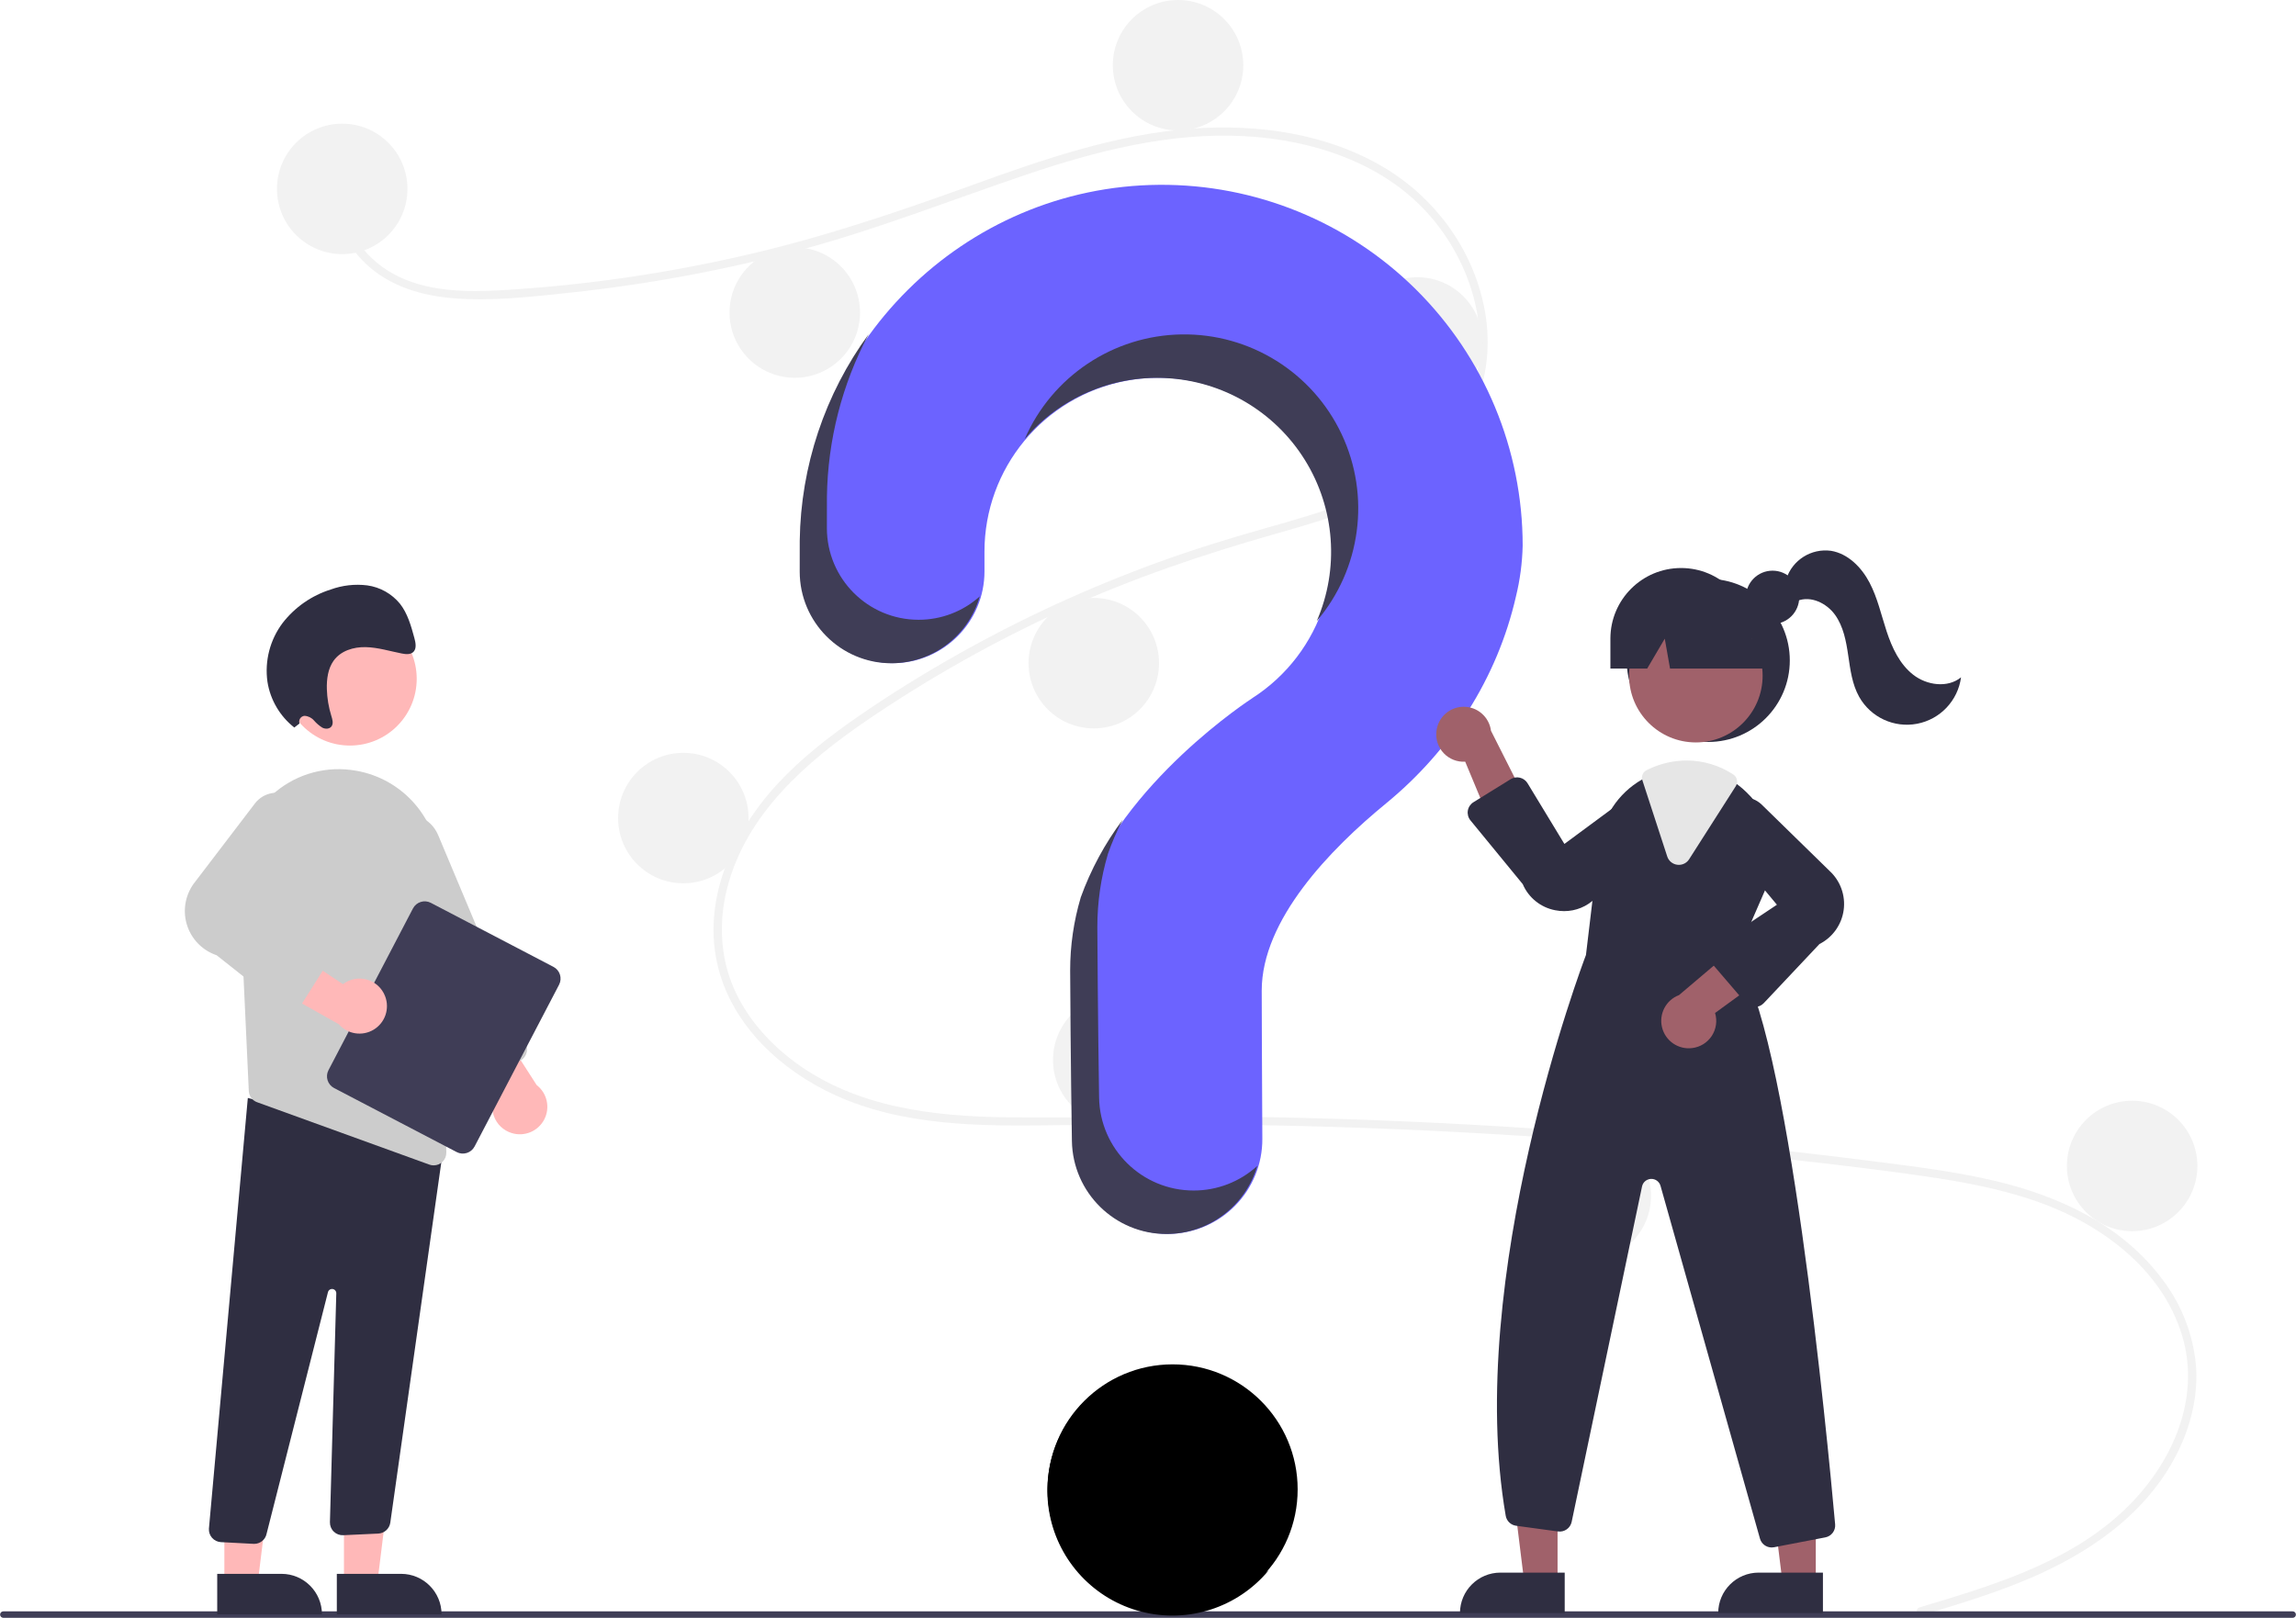
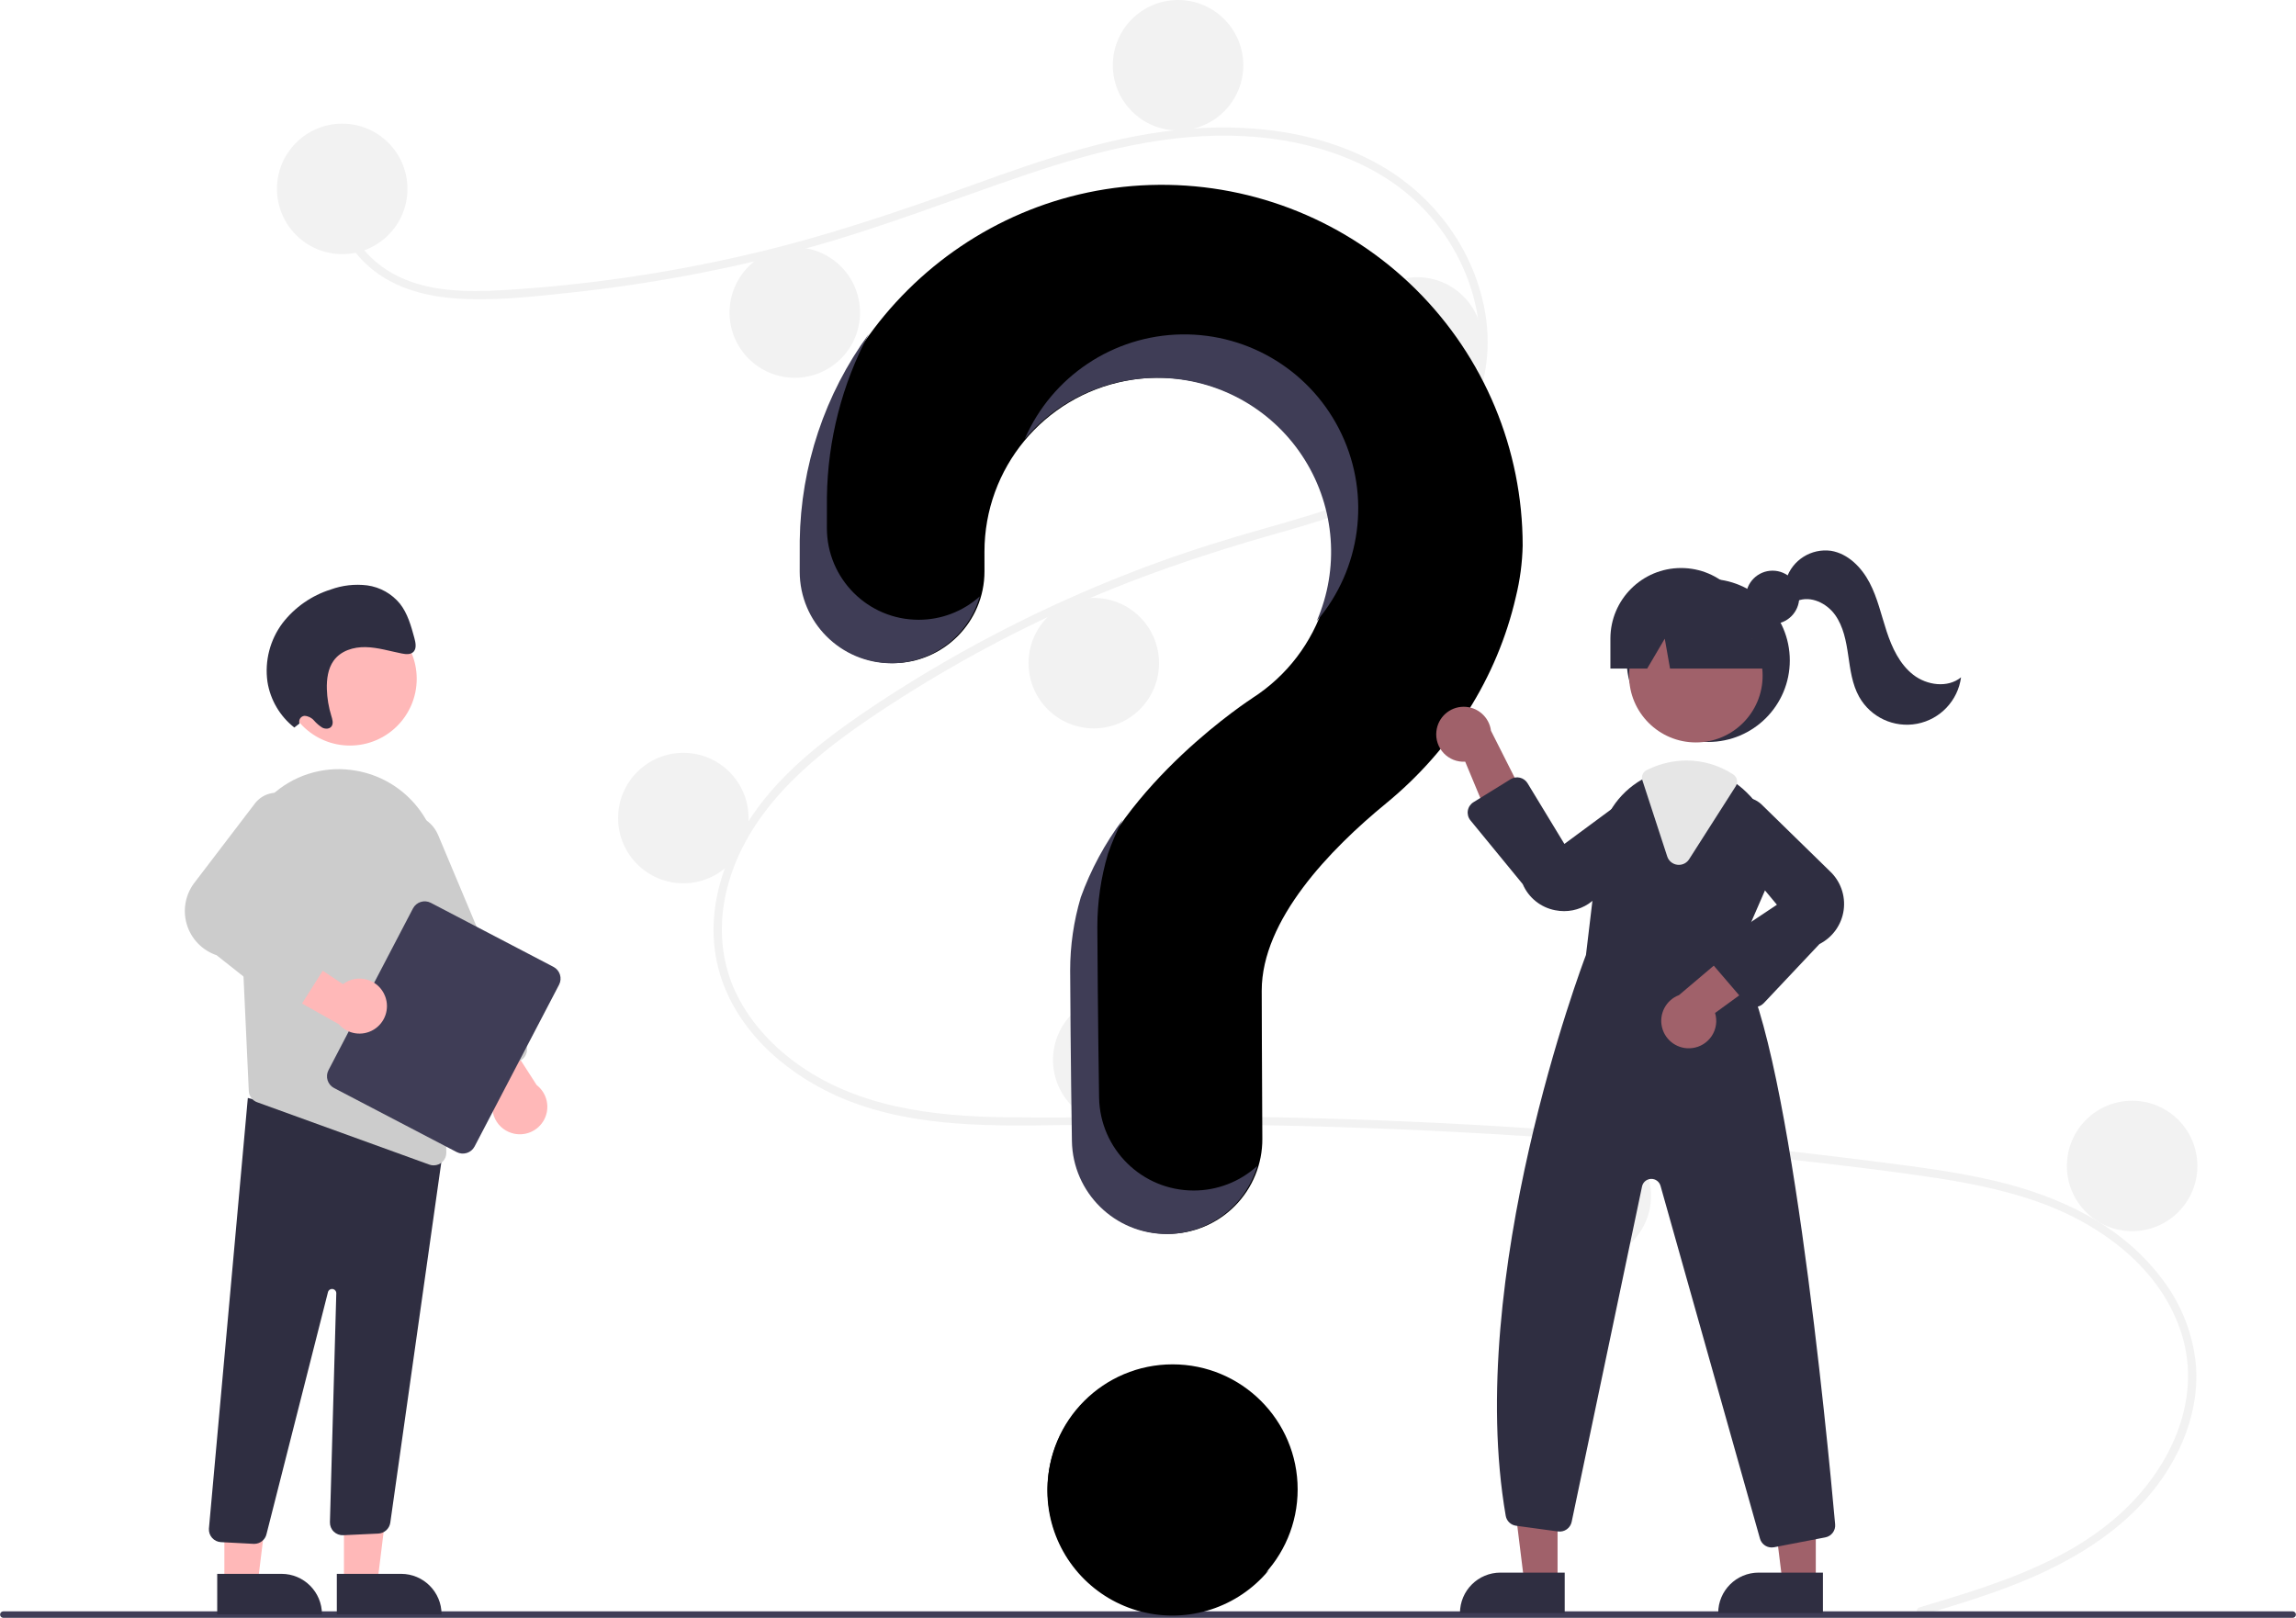
<svg xmlns="http://www.w3.org/2000/svg" data-name="Layer 1" width="844.675" height="595.262" viewBox="0 0 844.675 595.262">
  <circle cx="431.393" cy="548" r="46" />
  <path d="M883.862,743.785c25.735-7.729,53.094-15.788,73.503-34.161,18.238-16.418,30.55-41.489,22.995-66.112-7.54-24.572-30.124-40.956-53.442-49.105-13.225-4.622-27.061-7.186-40.891-9.2-15.035-2.19-30.136-3.984-45.23-5.71q-91.677-10.486-184.044-12.811c-30.385-.765-60.764-.747-91.152-.306-27.139.394-55.722.384-80.899-11.151-19.578-8.97-37.348-25.289-42.803-46.734-6.297-24.755,5.318-49.964,21.98-67.892,8.783-9.45,19.047-17.404,29.636-24.717,11.487-7.934,23.375-15.306,35.521-22.188a494.634,494.634,0,0,1,74.767-34.468c12.746-4.634,25.68-8.633,38.728-12.321,11.017-3.115,22.068-6.234,32.716-10.477,20.583-8.204,40.161-22.1,45.395-44.881,4.96-21.591-3.403-45.031-18.065-61.071-16.963-18.557-42.539-26.692-67.06-28.008-27.528-1.478-54.422,5.412-80.297,14.156-27.597,9.326-54.599,20.049-82.778,27.603a556.958,556.958,0,0,1-85.196,15.837c-14.082,1.5-28.59,3.193-42.756,2.045-11.872-.962-23.684-4.454-32.434-12.88-7.503-7.225-11.972-17.154-10.435-27.632.279-1.903,3.17-1.094,2.893.798-1.87,12.755,6.8,24.509,17.484,30.529,12.348,6.958,27.374,6.968,41.122,6.172a537.825,537.825,0,0,0,88.515-12.796c28.593-6.531,56.164-15.866,83.704-25.839,26.156-9.472,52.897-18.716,80.84-20.767,24.246-1.78,49.752,1.752,70.874,14.423,18.564,11.136,32.215,29.707,36.565,51.018,4.25,20.825-1.636,41.785-17.4,56.317-16.321,15.046-38.701,21.479-59.557,27.404-26.452,7.514-52.337,16.298-77.392,27.703a485.824,485.824,0,0,0-72.8,40.928c-22.246,15.202-44.201,34.331-51.237,61.451-3.277,12.633-2.672,26.032,2.812,37.965,4.876,10.61,12.907,19.535,22.262,26.419,22.321,16.424,50.453,19.797,77.414,20.132,30.281.377,60.564-.645,90.855-.148q92.599,1.52,184.819,11.273,23.108,2.446,46.158,5.407c13.822,1.776,27.69,3.541,41.278,6.695,24.162,5.608,47.674,16.392,62.692,36.878a61.319,61.319,0,0,1,11.947,30.446c1.051,11.524-1.77,23.069-6.98,33.321-11.532,22.69-33.134,37.123-56.073,46.605-12.287,5.079-25.032,8.926-37.752,12.746-1.853.557-2.645-2.338-.798-2.893Z" transform="translate(-177.6623 -152.3692)" fill="#f2f2f2" />
  <circle cx="125.893" cy="69.5" r="24" fill="#f2f2f2" />
  <circle cx="292.393" cy="115" r="24" fill="#f2f2f2" />
  <circle cx="433.393" cy="24" r="24" fill="#f2f2f2" />
  <circle cx="521.393" cy="126" r="24" fill="#f2f2f2" />
  <circle cx="402.393" cy="244" r="24" fill="#f2f2f2" />
  <circle cx="251.393" cy="301" r="24" fill="#f2f2f2" />
  <circle cx="411.393" cy="390" r="24" fill="#f2f2f2" />
  <circle cx="583.393" cy="440" r="24" fill="#f2f2f2" />
  <circle cx="784.393" cy="429" r="24" fill="#f2f2f2" />
-   <path d="M604.128,220.373c-71.892.508-130.756,58.93-131.777,130.816-.009.664-.014,5.33-.013,11.434a33.748,33.748,0,0,0,33.744,33.746h0a33.769,33.769,0,0,0,33.761-33.798c-.003-4.152-.006-7.026-.006-7.202a64,64,0,1,1,98.52,53.879l.012.014s-48.028,30.92-62.671,73.335l.012.003a94.004,94.004,0,0,0-3.874,26.768c0,3.725.219,36.321.643,62.778a34.786,34.786,0,0,0,34.79,34.222h0a34.796,34.796,0,0,0,34.794-35.011c-.147-24.229-.227-52.442-.227-54.489,0-26.045,25.125-51.995,45.764-68.917,23.766-19.487,40.868-46.043,47.737-75.999a86.762,86.762,0,0,0,2.499-18.834A132.75,132.75,0,0,0,604.128,220.373Z" transform="translate(-177.6623 -152.3692)" fill="#6c63ff" />
+   <path d="M604.128,220.373c-71.892.508-130.756,58.93-131.777,130.816-.009.664-.014,5.33-.013,11.434a33.748,33.748,0,0,0,33.744,33.746h0a33.769,33.769,0,0,0,33.761-33.798c-.003-4.152-.006-7.026-.006-7.202a64,64,0,1,1,98.52,53.879l.012.014s-48.028,30.92-62.671,73.335l.012.003a94.004,94.004,0,0,0-3.874,26.768c0,3.725.219,36.321.643,62.778a34.786,34.786,0,0,0,34.79,34.222h0a34.796,34.796,0,0,0,34.794-35.011c-.147-24.229-.227-52.442-.227-54.489,0-26.045,25.125-51.995,45.764-68.917,23.766-19.487,40.868-46.043,47.737-75.999a86.762,86.762,0,0,0,2.499-18.834A132.75,132.75,0,0,0,604.128,220.373Z" transform="translate(-177.6623 -152.3692)" fill="currentColor" />
  <path d="M1021.147,747.631H178.853a1.191,1.191,0,0,1,0-2.381h842.294a1.191,1.191,0,0,1,0,2.381Z" transform="translate(-177.6623 -152.3692)" fill="#3f3d56" />
  <circle cx="628.449" cy="242.996" r="30" fill="#2f2e41" />
  <polygon points="573.012 582.129 560.753 582.129 554.92 534.841 573.015 534.841 573.012 582.129" fill="#a0616a" />
  <path d="M551.996,578.626h23.644a0,0,0,0,1,0,0v14.887a0,0,0,0,1,0,0H537.109a0,0,0,0,1,0,0v0A14.887,14.887,0,0,1,551.996,578.626Z" fill="#2f2e41" />
  <polygon points="668.012 582.129 655.753 582.129 649.92 534.841 668.015 534.841 668.012 582.129" fill="#a0616a" />
  <path d="M646.996,578.626h23.644a0,0,0,0,1,0,0v14.887a0,0,0,0,1,0,0H632.109a0,0,0,0,1,0,0v0A14.887,14.887,0,0,1,646.996,578.626Z" fill="#2f2e41" />
  <circle cx="623.89" cy="248.61" r="24.561" fill="#a0616a" />
  <path d="M816.191,504.775l10.99-25.25a31.383,31.383,0,0,0-6.95-35.6,31.873,31.873,0,0,0-3.07-2.67,30.935,30.935,0,0,0-18.99-6.57,32.179,32.179,0,0,0-13.4,2.98c-.36.16-.71.33-1.07.5-.69.33-1.37.69-2.03,1.06a31.678,31.678,0,0,0-15.7,23.88l-4.85,40.64c-1.22,3.19-44.74,118.39-29.52,206.34a4.467,4.467,0,0,0,3.82,3.67l15.43,2.1a4.497,4.497,0,0,0,5.01-3.53l25.89-123.41a3.503,3.503,0,0,1,6.8-.23l36.58,129.78a4.471,4.471,0,0,0,4.31,3.28,5.122,5.122,0,0,0,.87-.08l18.85-3.63a4.471,4.471,0,0,0,3.63-4.81C850.021,682.335,835.301,527.605,816.191,504.775Z" transform="translate(-177.6623 -152.3692)" fill="#2f2e41" />
  <path d="M706.102,421.419A10.056,10.056,0,0,0,716.696,432.623l13.729,32.992,10.385-15.394-14.629-28.97a10.11,10.11,0,0,0-20.079.169Z" transform="translate(-177.6623 -152.3692)" fill="#a0616a" />
  <path d="M800.19,537.996a10.056,10.056,0,0,0,8.427-12.913l28.885-21.038-17.39-6.512-24.764,20.977a10.11,10.11,0,0,0,4.842,19.487Z" transform="translate(-177.6623 -152.3692)" fill="#a0616a" />
  <path d="M753.102,487.61a17.057,17.057,0,0,1-3.298-.325,16.305,16.305,0,0,1-11.948-9.616l-19.234-23.453a4.501,4.501,0,0,1,1.111-6.681l13.684-8.471a4.5,4.5,0,0,1,6.215,1.49l13.556,22.334L779.15,443.702A9.721,9.721,0,0,1,790.46,459.264l-25.912,23.637A16.253,16.253,0,0,1,753.102,487.61Z" transform="translate(-177.6623 -152.3692)" fill="#2f2e41" />
  <path d="M823.252,522.883c-.035,0-.071,0-.106-.001a4.508,4.508,0,0,1-3.311-1.57l-12.166-14.193a4.5,4.5,0,0,1,.92-6.673l22.781-15.188-20.638-24.812a9.721,9.721,0,0,1,14.887-12.183l25.084,24.513a16.525,16.525,0,0,1-3.675,26.94l-20.501,21.754A4.507,4.507,0,0,1,823.252,522.883Z" transform="translate(-177.6623 -152.3692)" fill="#2f2e41" />
  <path d="M795.307,470.584a4.632,4.632,0,0,1-.584-.037,4.461,4.461,0,0,1-3.71-3.069l-9.142-28.029a3.083,3.083,0,0,1,1.594-3.725l.297-.14c.269-.128.535-.254.807-.375a32.574,32.574,0,0,1,13.603-3.023,31.327,31.327,0,0,1,17.161,5.157,3.13,3.13,0,0,1,.901,4.294L799.084,468.504A4.455,4.455,0,0,1,795.307,470.584Z" transform="translate(-177.6623 -152.3692)" fill="#e6e6e6" />
  <circle cx="652.101" cy="219.786" r="9.817" fill="#2f2e41" />
  <path d="M796.111,361.365h0a26,26,0,0,0-26,26v11h13.529l6.471-11,1.941,11h41.059l-11-11A26,26,0,0,0,796.111,361.365Z" transform="translate(-177.6623 -152.3692)" fill="#2f2e41" />
  <path d="M834.809,365.431a15.15,15.15,0,0,1,16.481-10.396c6.256,1.046,11.202,6.075,14.149,11.691s4.308,11.903,6.289,17.928,4.791,12.084,9.793,15.984,12.677,4.958,17.59.946a20.118,20.118,0,0,1-37.477,7.181c-2.592-4.612-3.261-10.017-4.03-15.251s-1.767-10.65-4.862-14.94-8.888-7.093-13.804-5.139Z" transform="translate(-177.6623 -152.3692)" fill="#2f2e41" />
  <path d="M515.609,380.408h0a33.748,33.748,0,0,1-33.744-33.746c-0-6.104.004-10.771.013-11.434a131.507,131.507,0,0,1,15.359-59.909,131.803,131.803,0,0,0-25.359,75.909c-.009.664-.014,5.33-.013,11.434a33.748,33.748,0,0,0,33.744,33.746h0A33.773,33.773,0,0,0,538.097,371.817,33.622,33.622,0,0,1,515.609,380.408Z" transform="translate(-177.6623 -152.3692)" fill="#3f3d56" />
  <path d="M606.415,291.478a64.004,64.004,0,0,1,55.659,89.413,63.997,63.997,0,1,0-107.426-66.985A63.871,63.871,0,0,1,606.415,291.478Z" transform="translate(-177.6623 -152.3692)" fill="#3f3d56" />
  <path d="M616.797,590.408h0a34.787,34.787,0,0,1-34.79-34.222c-.423-26.456-.643-59.052-.643-62.778a94.004,94.004,0,0,1,3.874-26.768l-.012-.003a95.069,95.069,0,0,1,5.494-12.701,110.047,110.047,0,0,0-15.494,28.701l.012.003a94.004,94.004,0,0,0-3.874,26.768c0,3.725.219,36.321.643,62.778a34.787,34.787,0,0,0,34.79,34.222h0a34.803,34.803,0,0,0,33.402-25.048A34.66,34.66,0,0,1,616.797,590.408Z" transform="translate(-177.6623 -152.3692)" fill="#3f3d56" />
  <polygon points="126.541 582.585 138.8 582.584 144.633 535.296 126.538 535.297 126.541 582.585" fill="#ffb8b8" />
  <path d="M301.576,731.451H340.107a0,0,0,0,1,0,0v14.887a0,0,0,0,1,0,0H316.463A14.887,14.887,0,0,1,301.576,731.451v0A0,0,0,0,1,301.576,731.451Z" transform="translate(464.0541 1325.404) rotate(179.9974)" fill="#2f2e41" />
  <polygon points="82.541 582.585 94.8 582.584 100.633 535.296 82.538 535.297 82.541 582.585" fill="#ffb8b8" />
  <path d="M257.576,731.451H296.107a0,0,0,0,1,0,0v14.887a0,0,0,0,1,0,0H272.463A14.887,14.887,0,0,1,257.576,731.451v0A0,0,0,0,1,257.576,731.451Z" transform="translate(376.0541 1325.406) rotate(179.9974)" fill="#2f2e41" />
  <path d="M270.917,720.411l-11.975-.63a4.673,4.673,0,0,1-4.419-4.967l14.313-158.466,65.911,17.786,6.35-1.732L321.239,712.686a4.696,4.696,0,0,1-4.358,3.945l-12.909.601a4.674,4.674,0,0,1-4.931-4.796l2.339-84.196a1.558,1.558,0,0,0-3.083-.36L275.739,716.692a4.646,4.646,0,0,1-4.569,3.725C271.086,720.418,271.002,720.416,270.917,720.411Z" transform="translate(-177.6623 -152.3692)" fill="#2f2e41" />
  <circle cx="128.742" cy="249.759" r="24.561" fill="#ffb8b8" />
  <path d="M265.512,474.287l2.701,58.267.976,21.199a4.642,4.642,0,0,0,3.074,4.175l63.336,22.943a4.477,4.477,0,0,0,1.6.28,4.644,4.644,0,0,0,4.664-4.788L339.266,471.597A36.93,36.93,0,0,0,308.522,435.92c-.613-.093-1.236-.187-1.859-.27a36.249,36.249,0,0,0-29.165,9.441,37.236,37.236,0,0,0-11.986,29.196Z" transform="translate(-177.6623 -152.3692)" fill="#ccc" />
  <path d="M365.855,569.245a10.064,10.064,0,0,1-5.369-15.227l-21.478-28.56,18.534-1.147,17.554,27.297a10.111,10.111,0,0,1-9.242,17.637Z" transform="translate(-177.6623 -152.3692)" fill="#ffb8b8" />
  <path d="M350.753,548.85a4.644,4.644,0,0,1-2.541-2.518L315.854,469.237a12.463,12.463,0,1,1,22.984-9.647l32.358,77.095a4.679,4.679,0,0,1-2.5,6.118l-14.365,6.029a4.642,4.642,0,0,1-3.577.017Z" transform="translate(-177.6623 -152.3692)" fill="#ccc" />
  <path d="M298.508,546.131,329.587,486.622a4.878,4.878,0,0,1,6.575-2.063l45.112,23.56a4.878,4.878,0,0,1,2.063,6.575l-31.079,59.509a4.878,4.878,0,0,1-6.575,2.063L300.571,552.706A4.878,4.878,0,0,1,298.508,546.131Z" transform="translate(-177.6623 -152.3692)" fill="#3f3d56" />
  <path d="M319.351,518.943a10.064,10.064,0,0,0-15.517-4.46l-29.778-19.754-.051,18.57L302.29,529.21a10.111,10.111,0,0,0,17.06-10.267Z" transform="translate(-177.6623 -152.3692)" fill="#ffb8b8" />
  <path d="M281.701,523.119l-24.337-19.278a17.163,17.163,0,0,1-7.823-27.135l22.097-28.96a10.096,10.096,0,0,1,17.13,10.284l-17.484,28.6,25.694,12.187a4.674,4.674,0,0,1,1.948,6.72l-10.372,16.414a4.682,4.682,0,0,1-3.167,2.111c-.026.004-.051.008-.077.012A4.696,4.696,0,0,1,281.701,523.119Z" transform="translate(-177.6623 -152.3692)" fill="#ccc" />
  <path d="M287.845,418.574a2.135,2.135,0,0,1,1.856-2.819,4.93,4.93,0,0,1,3.476,1.715,13.833,13.833,0,0,0,3.071,2.637c1.188.599,2.8.514,3.477-.628.636-1.072.2-2.508-.185-3.753a36.907,36.907,0,0,1-1.63-9.77c-.111-3.7.411-7.562,2.46-10.448,2.644-3.725,7.371-5.139,11.845-5.036s8.875,1.484,13.307,2.357c1.53.301,3.328.456,4.352-.73,1.088-1.261.688-3.301.226-5.004-1.201-4.417-2.475-8.985-5.265-12.552a18.898,18.898,0,0,0-12.061-6.79,28.938,28.938,0,0,0-13.462,1.528,36.096,36.096,0,0,0-17.683,12.319,29.236,29.236,0,0,0-5.578,21.6,26.667,26.667,0,0,0,9.886,16.855Z" transform="translate(-177.6623 -152.3692)" fill="#2f2e41" />
  <path d="M598.92,735.149a45.994,45.994,0,0,1-17.07-71.489,45.997,45.997,0,1,0,62.569,66.464A45.969,45.969,0,0,1,598.92,735.149Z" transform="translate(-177.6623 -152.3692)" fill="currentColor" />
</svg>
